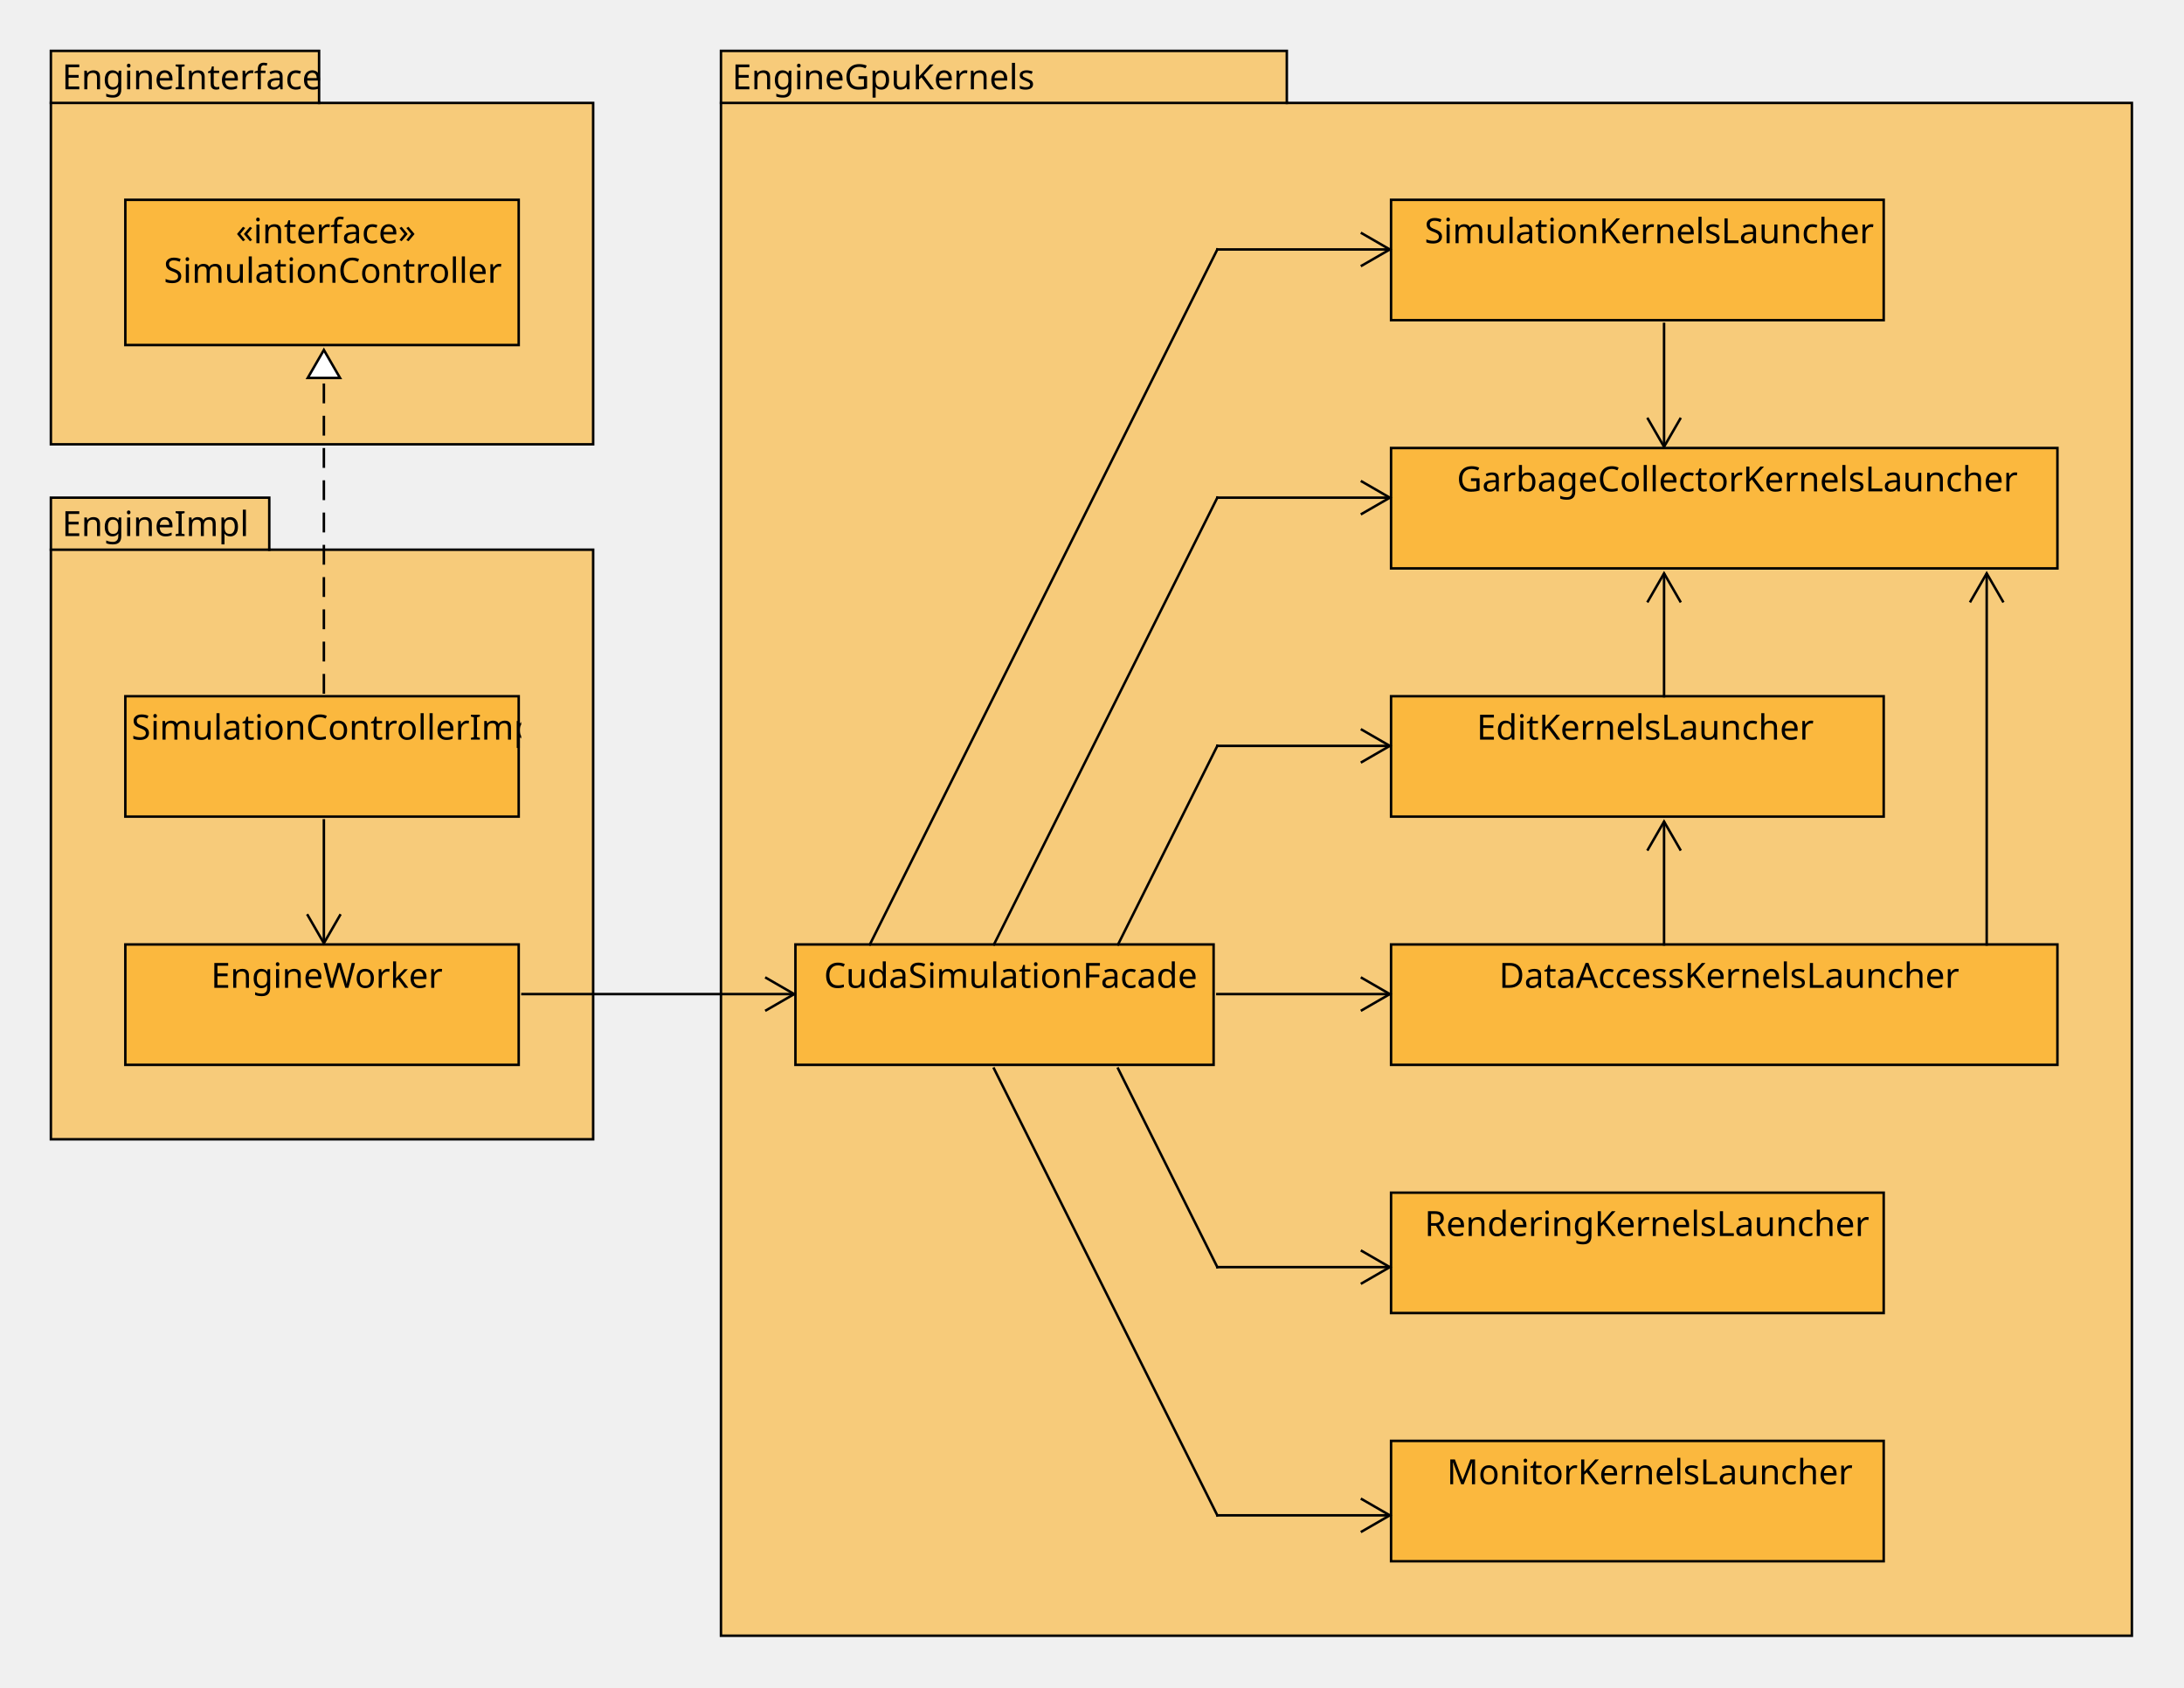
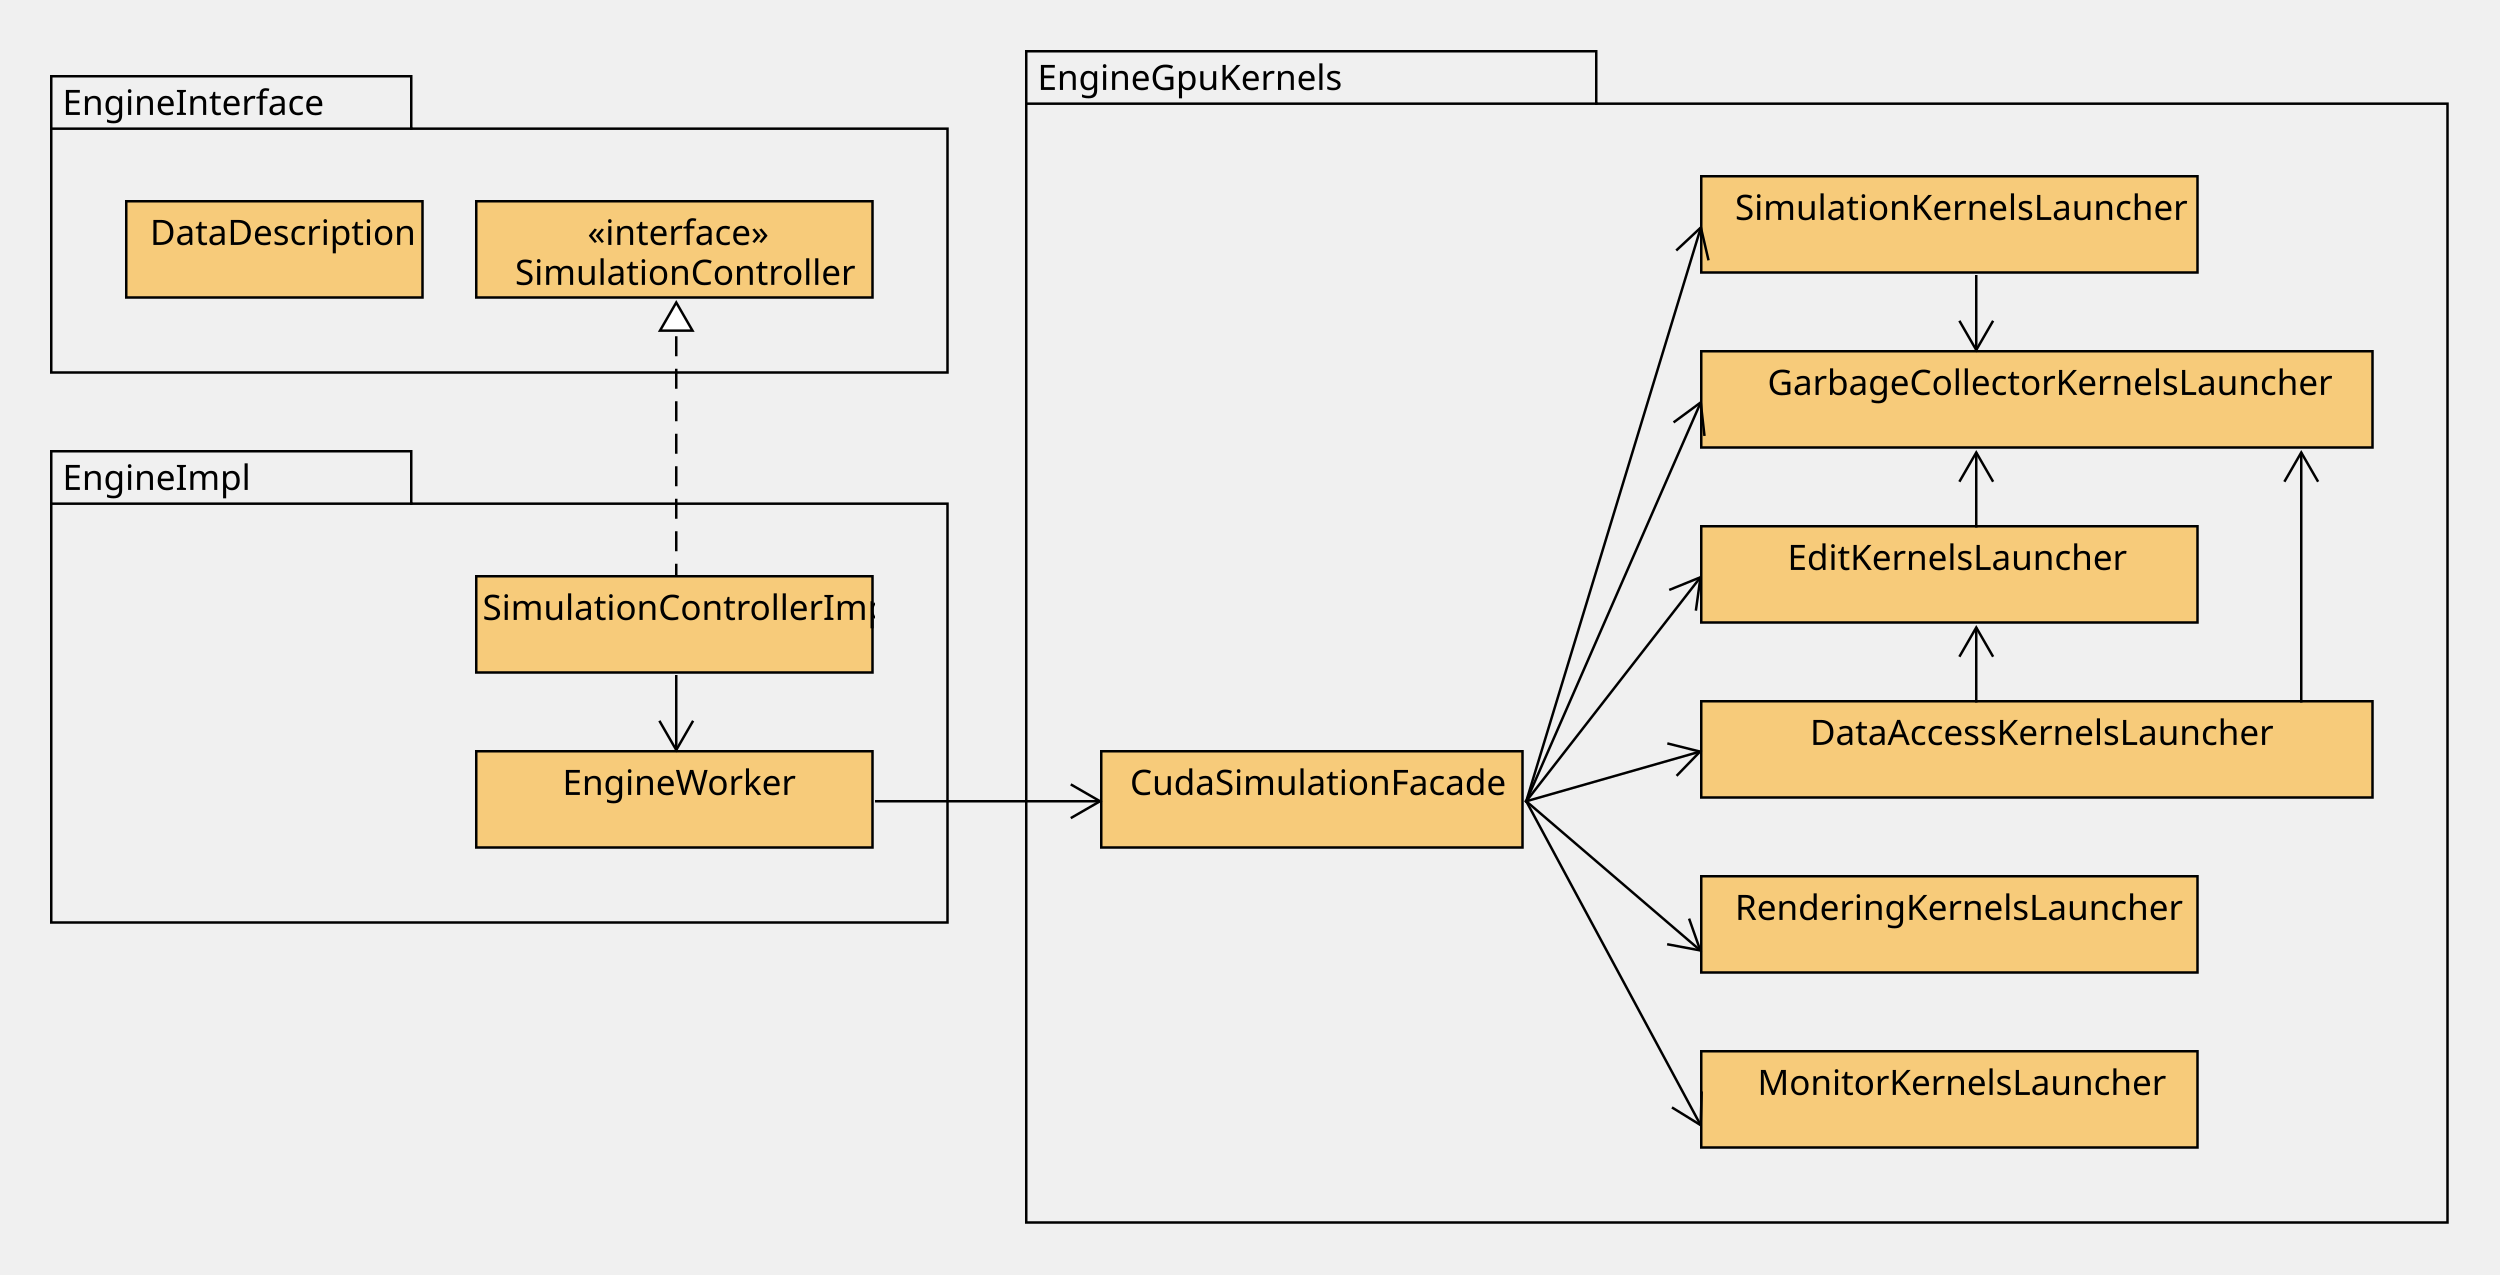
- <svg xmlns="http://www.w3.org/2000/svg" fill-opacity="1" color-rendering="auto" color-interpolation="auto" text-rendering="auto" stroke="black" stroke-linecap="square" width="880" stroke-miterlimit="10" shape-rendering="auto" stroke-opacity="1" fill="black" stroke-dasharray="none" font-weight="normal" stroke-width="1" viewBox="490 90 880 680" height="680" font-family="'Dialog'" font-style="normal" stroke-linejoin="miter" font-size="12px" stroke-dashoffset="0" image-rendering="auto">
+ <svg xmlns="http://www.w3.org/2000/svg" fill-opacity="1" color-rendering="auto" color-interpolation="auto" text-rendering="auto" stroke="black" stroke-linecap="square" width="1000" stroke-miterlimit="10" shape-rendering="auto" stroke-opacity="1" fill="black" stroke-dasharray="none" font-weight="normal" stroke-width="1" viewBox="360 80 1000 510" height="510" font-family="'Dialog'" font-style="normal" stroke-linejoin="miter" font-size="12px" stroke-dashoffset="0" image-rendering="auto">
  <defs id="genericDefs" />
  <g>
    <defs id="defs1">
      <clipPath clipPathUnits="userSpaceOnUse" id="clipPath1">
        <path d="M0 0 L2147483647 0 L2147483647 2147483647 L0 2147483647 L0 0 Z" />
      </clipPath>
      <clipPath clipPathUnits="userSpaceOnUse" id="clipPath2">
-         <path d="M0 0 L0 160 L220 160 L220 0 Z" />
+         <path d="M0 0 L0 120 L360 120 L360 0 Z" />
      </clipPath>
      <clipPath clipPathUnits="userSpaceOnUse" id="clipPath3">
-         <path d="M0 0 L0 260 L220 260 L220 0 Z" />
+         <path d="M0 0 L0 190 L360 190 L360 0 Z" />
      </clipPath>
      <clipPath clipPathUnits="userSpaceOnUse" id="clipPath4">
-         <path d="M0 0 L0 640 L570 640 L570 0 Z" />
+         <path d="M0 0 L0 470 L570 470 L570 0 Z" />
      </clipPath>
      <clipPath clipPathUnits="userSpaceOnUse" id="clipPath5">
-         <path d="M0 0 L0 50 L270 50 L270 0 Z" />
+         <path d="M0 0 L0 40 L270 40 L270 0 Z" />
      </clipPath>
      <clipPath clipPathUnits="userSpaceOnUse" id="clipPath6">
-         <path d="M0 0 L0 50 L200 50 L200 0 Z" />
+         <path d="M0 0 L0 40 L200 40 L200 0 Z" />
      </clipPath>
      <clipPath clipPathUnits="userSpaceOnUse" id="clipPath7">
-         <path d="M0 0 L0 50 L170 50 L170 0 Z" />
+         <path d="M0 0 L0 40 L170 40 L170 0 Z" />
      </clipPath>
      <clipPath clipPathUnits="userSpaceOnUse" id="clipPath8">
-         <path d="M0 0 L0 50 L160 50 L160 0 Z" />
+         <path d="M0 0 L0 40 L160 40 L160 0 Z" />
      </clipPath>
      <clipPath clipPathUnits="userSpaceOnUse" id="clipPath9">
-         <path d="M0 0 L0 60 L160 60 L160 0 Z" />
+         <path d="M0 0 L0 40 L120 40 L120 0 Z" />
      </clipPath>
      <clipPath clipPathUnits="userSpaceOnUse" id="clipPath10">
-         <path d="M0 0 L0 210 L190 210 L190 0 Z" />
+         <path d="M0 0 L0 160 L100 160 L100 0 Z" />
      </clipPath>
      <clipPath clipPathUnits="userSpaceOnUse" id="clipPath11">
-         <path d="M0 0 L0 110 L140 110 L140 0 Z" />
+         <path d="M0 0 L0 90 L100 90 L100 0 Z" />
      </clipPath>
      <clipPath clipPathUnits="userSpaceOnUse" id="clipPath12">
-         <path d="M0 0 L0 30 L100 30 L100 0 Z" />
+         <path d="M0 0 L0 50 L100 50 L100 0 Z" />
      </clipPath>
      <clipPath clipPathUnits="userSpaceOnUse" id="clipPath13">
-         <path d="M0 0 L0 310 L240 310 L240 0 Z" />
+         <path d="M0 0 L0 120 L100 120 L100 0 Z" />
      </clipPath>
      <clipPath clipPathUnits="userSpaceOnUse" id="clipPath14">
-         <path d="M0 0 L0 180 L30 180 L30 0 Z" />
+         <path d="M0 0 L0 190 L100 190 L100 0 Z" />
      </clipPath>
      <clipPath clipPathUnits="userSpaceOnUse" id="clipPath15">
-         <path d="M0 0 L0 80 L30 80 L30 0 Z" />
+         <path d="M0 0 L0 260 L100 260 L100 0 Z" />
      </clipPath>
      <clipPath clipPathUnits="userSpaceOnUse" id="clipPath16">
-         <path d="M0 0 L0 30 L140 30 L140 0 Z" />
+         <path d="M0 0 L0 130 L30 130 L30 0 Z" />
      </clipPath>
      <clipPath clipPathUnits="userSpaceOnUse" id="clipPath17">
-         <path d="M0 0 L0 170 L30 170 L30 0 Z" />
+         <path d="M0 0 L0 60 L30 60 L30 0 Z" />
+       </clipPath>
+       <clipPath clipPathUnits="userSpaceOnUse" id="clipPath18">
+         <path d="M0 0 L0 30 L120 30 L120 0 Z" />
+       </clipPath>
+       <clipPath clipPathUnits="userSpaceOnUse" id="clipPath19">
+         <path d="M0 0 L0 140 L30 140 L30 0 Z" />
      </clipPath>
    </defs>
-     <g fill="rgb(255,165,0)" fill-opacity="0.49" transform="translate(510,110)" stroke-opacity="0.49" stroke="rgb(255,165,0)">
-       <path d="M0.5 0.5 L108.568 0.5 L108.568 21.469 L219 21.469 L219 159 L0.5 159 Z" stroke="none" clip-path="url(#clipPath2)" />
-     </g>
-     <g transform="translate(510,110)">
-       <path fill="none" d="M0.5 0.5 L108.568 0.5 L108.568 21.469 L219 21.469 L219 159 L0.5 159 Z" clip-path="url(#clipPath2)" />
-       <path fill="none" d="M0.5 21.469 L108.568 21.469" clip-path="url(#clipPath2)" />
+     <g fill="rgb(255,255,255)" fill-opacity="0" transform="translate(380,110)" stroke-opacity="0" stroke="rgb(255,255,255)">
+       <path d="M0.5 0.5 L144.5 0.5 L144.5 21.469 L359 21.469 L359 119 L0.5 119 Z" stroke="none" clip-path="url(#clipPath2)" />
+     </g>
+     <g transform="translate(380,110)">
+       <path fill="none" d="M0.5 0.5 L144.5 0.5 L144.5 21.469 L359 21.469 L359 119 L0.5 119 Z" clip-path="url(#clipPath2)" />
+       <path fill="none" d="M0.5 21.469 L144.5 21.469" clip-path="url(#clipPath2)" />
      <text x="5" font-size="14px" y="15.969" clip-path="url(#clipPath2)" font-family="sans-serif" stroke="none" xml:space="preserve">EngineInterface</text>
    </g>
-     <g fill="rgb(255,165,0)" fill-opacity="0.49" transform="translate(510,290)" stroke-opacity="0.49" stroke="rgb(255,165,0)">
-       <path d="M0.5 0.5 L88.5 0.5 L88.5 21.469 L219 21.469 L219 259 L0.5 259 Z" stroke="none" clip-path="url(#clipPath3)" />
-     </g>
-     <g transform="translate(510,290)">
-       <path fill="none" d="M0.5 0.5 L88.5 0.5 L88.5 21.469 L219 21.469 L219 259 L0.5 259 Z" clip-path="url(#clipPath3)" />
-       <path fill="none" d="M0.5 21.469 L88.5 21.469" clip-path="url(#clipPath3)" />
+     <g fill="rgb(255,255,255)" fill-opacity="0" transform="translate(380,260)" stroke-opacity="0" stroke="rgb(255,255,255)">
+       <path d="M0.5 0.5 L144.5 0.5 L144.5 21.469 L359 21.469 L359 189 L0.5 189 Z" stroke="none" clip-path="url(#clipPath3)" />
+     </g>
+     <g transform="translate(380,260)">
+       <path fill="none" d="M0.5 0.5 L144.5 0.5 L144.5 21.469 L359 21.469 L359 189 L0.5 189 Z" clip-path="url(#clipPath3)" />
+       <path fill="none" d="M0.5 21.469 L144.5 21.469" clip-path="url(#clipPath3)" />
      <text x="5" font-size="14px" y="15.969" clip-path="url(#clipPath3)" font-family="sans-serif" stroke="none" xml:space="preserve">EngineImpl</text>
    </g>
-     <g fill="rgb(255,165,0)" fill-opacity="0.49" transform="translate(780,110)" stroke-opacity="0.49" stroke="rgb(255,165,0)">
-       <path d="M0.5 0.5 L228.5 0.5 L228.5 21.469 L569 21.469 L569 639 L0.5 639 Z" stroke="none" clip-path="url(#clipPath4)" />
-     </g>
-     <g transform="translate(780,110)">
-       <path fill="none" d="M0.5 0.5 L228.5 0.5 L228.5 21.469 L569 21.469 L569 639 L0.5 639 Z" clip-path="url(#clipPath4)" />
+     <g fill="rgb(255,255,255)" fill-opacity="0" transform="translate(770,100)" stroke-opacity="0" stroke="rgb(255,255,255)">
+       <path d="M0.5 0.5 L228.5 0.5 L228.5 21.469 L569 21.469 L569 469 L0.5 469 Z" stroke="none" clip-path="url(#clipPath4)" />
+     </g>
+     <g transform="translate(770,100)">
+       <path fill="none" d="M0.5 0.5 L228.5 0.5 L228.5 21.469 L569 21.469 L569 469 L0.5 469 Z" clip-path="url(#clipPath4)" />
      <path fill="none" d="M0.5 21.469 L228.5 21.469" clip-path="url(#clipPath4)" />
      <text x="5" font-size="14px" y="15.969" clip-path="url(#clipPath4)" font-family="sans-serif" stroke="none" xml:space="preserve">EngineGpuKernels</text>
    </g>
-     <g fill="rgb(255,165,0)" fill-opacity="0.49" transform="translate(1050,270)" stroke-opacity="0.49" stroke="rgb(255,165,0)">
-       <rect x="0.5" width="268.5" height="48.5" y="0.5" clip-path="url(#clipPath5)" stroke="none" />
-     </g>
-     <g transform="translate(1050,270)">
-       <rect fill="none" x="0.5" width="268.5" height="48.5" y="0.5" clip-path="url(#clipPath5)" />
+     <g fill="rgb(255,165,0)" fill-opacity="0.49" transform="translate(1040,220)" stroke-opacity="0.49" stroke="rgb(255,165,0)">
+       <rect x="0.5" width="268.5" height="38.5" y="0.5" clip-path="url(#clipPath5)" stroke="none" />
+     </g>
+     <g transform="translate(1040,220)">
+       <rect fill="none" x="0.5" width="268.5" height="38.5" y="0.5" clip-path="url(#clipPath5)" />
      <text x="27" font-size="14px" y="17.969" clip-path="url(#clipPath5)" font-family="sans-serif" stroke="none" xml:space="preserve">GarbageCollectorKernelsLauncher</text>
    </g>
-     <g fill="rgb(255,165,0)" fill-opacity="0.49" transform="translate(1050,670)" stroke-opacity="0.49" stroke="rgb(255,165,0)">
-       <rect x="0.5" width="198.5" height="48.5" y="0.5" clip-path="url(#clipPath6)" stroke="none" />
-     </g>
-     <g transform="translate(1050,670)">
-       <rect fill="none" x="0.5" width="198.5" height="48.5" y="0.5" clip-path="url(#clipPath6)" />
+     <g fill="rgb(255,165,0)" fill-opacity="0.49" transform="translate(1040,500)" stroke-opacity="0.49" stroke="rgb(255,165,0)">
+       <rect x="0.5" width="198.5" height="38.5" y="0.5" clip-path="url(#clipPath6)" stroke="none" />
+     </g>
+     <g transform="translate(1040,500)">
+       <rect fill="none" x="0.5" width="198.5" height="38.5" y="0.5" clip-path="url(#clipPath6)" />
      <text x="23" font-size="14px" y="17.969" clip-path="url(#clipPath6)" font-family="sans-serif" stroke="none" xml:space="preserve">MonitorKernelsLauncher</text>
    </g>
-     <g fill="rgb(255,165,0)" fill-opacity="0.49" transform="translate(1050,470)" stroke-opacity="0.49" stroke="rgb(255,165,0)">
-       <rect x="0.5" width="268.5" height="48.5" y="0.5" clip-path="url(#clipPath5)" stroke="none" />
-     </g>
-     <g transform="translate(1050,470)">
-       <rect fill="none" x="0.5" width="268.5" height="48.5" y="0.5" clip-path="url(#clipPath5)" />
+     <g fill="rgb(255,165,0)" fill-opacity="0.49" transform="translate(1040,360)" stroke-opacity="0.49" stroke="rgb(255,165,0)">
+       <rect x="0.5" width="268.5" height="38.5" y="0.5" clip-path="url(#clipPath5)" stroke="none" />
+     </g>
+     <g transform="translate(1040,360)">
+       <rect fill="none" x="0.5" width="268.5" height="38.5" y="0.5" clip-path="url(#clipPath5)" />
      <text x="44" font-size="14px" y="17.969" clip-path="url(#clipPath5)" font-family="sans-serif" stroke="none" xml:space="preserve">DataAccessKernelsLauncher</text>
    </g>
-     <g fill="rgb(255,165,0)" fill-opacity="0.49" transform="translate(1050,370)" stroke-opacity="0.49" stroke="rgb(255,165,0)">
-       <rect x="0.5" width="198.5" height="48.5" y="0.5" clip-path="url(#clipPath6)" stroke="none" />
-     </g>
-     <g transform="translate(1050,370)">
-       <rect fill="none" x="0.5" width="198.5" height="48.5" y="0.5" clip-path="url(#clipPath6)" />
+     <g fill="rgb(255,165,0)" fill-opacity="0.49" transform="translate(1040,290)" stroke-opacity="0.49" stroke="rgb(255,165,0)">
+       <rect x="0.5" width="198.5" height="38.5" y="0.5" clip-path="url(#clipPath6)" stroke="none" />
+     </g>
+     <g transform="translate(1040,290)">
+       <rect fill="none" x="0.5" width="198.5" height="38.5" y="0.5" clip-path="url(#clipPath6)" />
      <text x="35" font-size="14px" y="17.969" clip-path="url(#clipPath6)" font-family="sans-serif" stroke="none" xml:space="preserve">EditKernelsLauncher</text>
    </g>
-     <g fill="rgb(255,165,0)" fill-opacity="0.49" transform="translate(1050,570)" stroke-opacity="0.49" stroke="rgb(255,165,0)">
-       <rect x="0.5" width="198.5" height="48.5" y="0.5" clip-path="url(#clipPath6)" stroke="none" />
-     </g>
-     <g transform="translate(1050,570)">
-       <rect fill="none" x="0.5" width="198.5" height="48.5" y="0.5" clip-path="url(#clipPath6)" />
+     <g fill="rgb(255,165,0)" fill-opacity="0.49" transform="translate(1040,430)" stroke-opacity="0.49" stroke="rgb(255,165,0)">
+       <rect x="0.5" width="198.5" height="38.5" y="0.5" clip-path="url(#clipPath6)" stroke="none" />
+     </g>
+     <g transform="translate(1040,430)">
+       <rect fill="none" x="0.5" width="198.5" height="38.5" y="0.5" clip-path="url(#clipPath6)" />
      <text x="14" font-size="14px" y="17.969" clip-path="url(#clipPath6)" font-family="sans-serif" stroke="none" xml:space="preserve">RenderingKernelsLauncher</text>
    </g>
-     <g fill="rgb(255,165,0)" fill-opacity="0.49" transform="translate(1050,170)" stroke-opacity="0.49" stroke="rgb(255,165,0)">
-       <rect x="0.5" width="198.5" height="48.5" y="0.5" clip-path="url(#clipPath6)" stroke="none" />
-     </g>
-     <g transform="translate(1050,170)">
-       <rect fill="none" x="0.5" width="198.5" height="48.5" y="0.5" clip-path="url(#clipPath6)" />
+     <g fill="rgb(255,165,0)" fill-opacity="0.49" transform="translate(1040,150)" stroke-opacity="0.49" stroke="rgb(255,165,0)">
+       <rect x="0.5" width="198.5" height="38.5" y="0.5" clip-path="url(#clipPath6)" stroke="none" />
+     </g>
+     <g transform="translate(1040,150)">
+       <rect fill="none" x="0.5" width="198.5" height="38.5" y="0.5" clip-path="url(#clipPath6)" />
      <text x="14" font-size="14px" y="17.969" clip-path="url(#clipPath6)" font-family="sans-serif" stroke="none" xml:space="preserve">SimulationKernelsLauncher</text>
    </g>
-     <g fill="rgb(255,165,0)" fill-opacity="0.49" transform="translate(810,470)" stroke-opacity="0.49" stroke="rgb(255,165,0)">
-       <rect x="0.5" width="168.5" height="48.5" y="0.5" clip-path="url(#clipPath7)" stroke="none" />
-     </g>
-     <g transform="translate(810,470)">
-       <rect fill="none" x="0.5" width="168.5" height="48.5" y="0.5" clip-path="url(#clipPath7)" />
+     <g fill="rgb(255,165,0)" fill-opacity="0.49" transform="translate(800,380)" stroke-opacity="0.49" stroke="rgb(255,165,0)">
+       <rect x="0.5" width="168.5" height="38.5" y="0.5" clip-path="url(#clipPath7)" stroke="none" />
+     </g>
+     <g transform="translate(800,380)">
+       <rect fill="none" x="0.5" width="168.5" height="38.5" y="0.5" clip-path="url(#clipPath7)" />
      <text x="12" font-size="14px" y="17.969" clip-path="url(#clipPath7)" font-family="sans-serif" stroke="none" xml:space="preserve">CudaSimulationFacade</text>
    </g>
-     <g fill="rgb(255,165,0)" fill-opacity="0.49" transform="translate(540,470)" stroke-opacity="0.49" stroke="rgb(255,165,0)">
-       <rect x="0.5" width="158.5" height="48.5" y="0.5" clip-path="url(#clipPath8)" stroke="none" />
-     </g>
-     <g transform="translate(540,470)">
-       <rect fill="none" x="0.5" width="158.5" height="48.5" y="0.5" clip-path="url(#clipPath8)" />
+     <g fill="rgb(255,165,0)" fill-opacity="0.49" transform="translate(550,380)" stroke-opacity="0.49" stroke="rgb(255,165,0)">
+       <rect x="0.5" width="158.5" height="38.5" y="0.5" clip-path="url(#clipPath8)" stroke="none" />
+     </g>
+     <g transform="translate(550,380)">
+       <rect fill="none" x="0.5" width="158.5" height="38.5" y="0.5" clip-path="url(#clipPath8)" />
      <text x="35" font-size="14px" y="17.969" clip-path="url(#clipPath8)" font-family="sans-serif" stroke="none" xml:space="preserve">EngineWorker</text>
    </g>
-     <g fill="rgb(255,165,0)" fill-opacity="0.49" transform="translate(540,370)" stroke-opacity="0.49" stroke="rgb(255,165,0)">
-       <rect x="0.5" width="158.5" height="48.5" y="0.5" clip-path="url(#clipPath8)" stroke="none" />
-     </g>
-     <g transform="translate(540,370)">
-       <rect fill="none" x="0.5" width="158.5" height="48.5" y="0.5" clip-path="url(#clipPath8)" />
+     <g fill="rgb(255,165,0)" fill-opacity="0.49" transform="translate(550,310)" stroke-opacity="0.49" stroke="rgb(255,165,0)">
+       <rect x="0.5" width="158.5" height="38.5" y="0.5" clip-path="url(#clipPath8)" stroke="none" />
+     </g>
+     <g transform="translate(550,310)">
+       <rect fill="none" x="0.5" width="158.5" height="38.5" y="0.5" clip-path="url(#clipPath8)" />
      <text x="3" font-size="14px" y="17.969" clip-path="url(#clipPath8)" font-family="sans-serif" stroke="none" xml:space="preserve">SimulationControllerImpl</text>
    </g>
-     <g fill="rgb(255,165,0)" fill-opacity="0.49" transform="translate(540,170)" stroke-opacity="0.49" stroke="rgb(255,165,0)">
-       <rect x="0.5" width="158.5" height="58.5" y="0.5" clip-path="url(#clipPath9)" stroke="none" />
-     </g>
-     <g transform="translate(540,170)">
-       <rect fill="none" x="0.5" width="158.5" height="58.5" y="0.5" clip-path="url(#clipPath9)" />
-       <text x="45" font-size="14px" y="17.969" clip-path="url(#clipPath9)" font-family="sans-serif" stroke="none" xml:space="preserve">«interface»</text>
-       <text x="16" font-size="14px" y="33.938" clip-path="url(#clipPath9)" font-family="sans-serif" stroke="none" xml:space="preserve">SimulationController</text>
-     </g>
-     <g transform="translate(880,510)">
-       <path fill="none" d="M169.5 190.5 L100.5 190.5" clip-path="url(#clipPath10)" />
-       <path fill="none" d="M100.5 190.5 L10.5 10.5" clip-path="url(#clipPath10)" />
-       <path fill="none" d="M158.742 184 L170 190.5 L158.742 197" clip-path="url(#clipPath10)" />
-     </g>
-     <g transform="translate(930,510)">
-       <path fill="none" d="M119.5 90.5 L50.5 90.5" clip-path="url(#clipPath11)" />
-       <path fill="none" d="M50.5 90.5 L10.5 10.5" clip-path="url(#clipPath11)" />
-       <path fill="none" d="M108.742 84 L120 90.5 L108.742 97" clip-path="url(#clipPath11)" />
-     </g>
-     <g transform="translate(970,480)">
-       <path fill="none" d="M79.5 10.5 L10.5 10.5" clip-path="url(#clipPath12)" />
-       <path fill="none" d="M68.742 4 L80 10.5 L68.742 17" clip-path="url(#clipPath12)" />
-     </g>
-     <g transform="translate(930,380)">
-       <path fill="none" d="M119.5 10.5 L50.5 10.5" clip-path="url(#clipPath11)" />
-       <path fill="none" d="M50.5 10.5 L10.5 90.5" clip-path="url(#clipPath11)" />
-       <path fill="none" d="M108.742 4 L120 10.5 L108.742 17" clip-path="url(#clipPath11)" />
-     </g>
-     <g transform="translate(880,280)">
-       <path fill="none" d="M169.5 10.5 L100.5 10.5" clip-path="url(#clipPath10)" />
-       <path fill="none" d="M100.5 10.5 L10.5 190.5" clip-path="url(#clipPath10)" />
-       <path fill="none" d="M158.742 4 L170 10.5 L158.742 17" clip-path="url(#clipPath10)" />
-     </g>
-     <g transform="translate(830,180)">
-       <path fill="none" d="M219.5 10.5 L150.5 10.5" clip-path="url(#clipPath13)" />
-       <path fill="none" d="M150.5 10.5 L10.5 290.5" clip-path="url(#clipPath13)" />
-       <path fill="none" d="M208.742 4 L220 10.5 L208.742 17" clip-path="url(#clipPath13)" />
-     </g>
-     <g transform="translate(1280,310)">
-       <path fill="none" d="M10.5 11.5 L10.5 160.5" clip-path="url(#clipPath14)" />
-       <path fill="none" d="M4 22.258 L10.5 11 L17 22.258" clip-path="url(#clipPath14)" />
-     </g>
-     <g transform="translate(1150,410)">
-       <path fill="none" d="M10.5 11.5 L10.5 60.5" clip-path="url(#clipPath15)" />
-       <path fill="none" d="M4 22.258 L10.5 11 L17 22.258" clip-path="url(#clipPath15)" />
-     </g>
-     <g transform="translate(1150,310)">
-       <path fill="none" d="M10.5 11.5 L10.5 60.5" clip-path="url(#clipPath15)" />
-       <path fill="none" d="M4 22.258 L10.5 11 L17 22.258" clip-path="url(#clipPath15)" />
-     </g>
-     <g transform="translate(1150,210)">
-       <path fill="none" d="M10.5 59.5 L10.5 10.5" clip-path="url(#clipPath15)" />
-       <path fill="none" d="M17 48.742 L10.5 60 L4 48.742" clip-path="url(#clipPath15)" />
-     </g>
-     <g transform="translate(690,480)">
-       <path fill="none" d="M119.5 10.5 L10.5 10.5" clip-path="url(#clipPath16)" />
-       <path fill="none" d="M108.742 4 L120 10.5 L108.742 17" clip-path="url(#clipPath16)" />
-     </g>
-     <g transform="translate(610,410)">
-       <path fill="none" d="M10.5 59.5 L10.5 10.5" clip-path="url(#clipPath15)" />
-       <path fill="none" d="M17 48.742 L10.5 60 L4 48.742" clip-path="url(#clipPath15)" />
-     </g>
-     <g stroke-dasharray="8,5" stroke-miterlimit="5" transform="translate(610,220)" stroke-linecap="butt">
-       <path fill="none" d="M10.5 11.5 L10.5 150.5" clip-path="url(#clipPath17)" />
-       <path fill="white" d="M4 22.258 L10.5 11 L17 22.258 Z" clip-path="url(#clipPath17)" stroke="none" />
-       <path fill="none" stroke-miterlimit="10" stroke-dasharray="none" d="M4 22.258 L10.5 11 L17 22.258 Z" clip-path="url(#clipPath17)" stroke-linecap="square" />
+     <g fill="rgb(255,165,0)" fill-opacity="0.49" transform="translate(550,160)" stroke-opacity="0.49" stroke="rgb(255,165,0)">
+       <rect x="0.5" width="158.5" height="38.5" y="0.5" clip-path="url(#clipPath8)" stroke="none" />
+     </g>
+     <g transform="translate(550,160)">
+       <rect fill="none" x="0.5" width="158.5" height="38.5" y="0.5" clip-path="url(#clipPath8)" />
+       <text x="45" font-size="14px" y="17.969" clip-path="url(#clipPath8)" font-family="sans-serif" stroke="none" xml:space="preserve">«interface»</text>
+       <text x="16" font-size="14px" y="33.938" clip-path="url(#clipPath8)" font-family="sans-serif" stroke="none" xml:space="preserve">SimulationController</text>
+     </g>
+     <g fill="rgb(255,165,0)" fill-opacity="0.49" transform="translate(410,160)" stroke-opacity="0.49" stroke="rgb(255,165,0)">
+       <rect x="0.5" width="118.5" height="38.5" y="0.5" clip-path="url(#clipPath9)" stroke="none" />
+     </g>
+     <g transform="translate(410,160)">
+       <rect fill="none" x="0.5" width="118.5" height="38.5" y="0.5" clip-path="url(#clipPath9)" />
+       <text x="10" font-size="14px" y="17.969" clip-path="url(#clipPath9)" font-family="sans-serif" stroke="none" xml:space="preserve">DataDescription</text>
+     </g>
+     <g transform="translate(960,390)">
+       <path fill="none" d="M80.026 139.619 L10.5 10.5" clip-path="url(#clipPath10)" />
+       <path fill="none" d="M80.648 127.066 L80.263 140.06 L69.202 133.229" clip-path="url(#clipPath10)" />
+     </g>
+     <g transform="translate(960,390)">
+       <path fill="none" d="M79.741 69.849 L10.5 10.5" clip-path="url(#clipPath11)" />
+       <path fill="none" d="M75.803 57.913 L80.12 70.175 L67.342 67.783" clip-path="url(#clipPath11)" />
+     </g>
+     <g transform="translate(960,370)">
+       <path fill="none" d="M79.538 10.775 L10.5 30.5" clip-path="url(#clipPath12)" />
+       <path fill="none" d="M67.408 7.48 L80.019 10.637 L70.98 19.98" clip-path="url(#clipPath12)" />
+     </g>
+     <g transform="translate(960,300)">
+       <path fill="none" d="M79.886 11.289 L10.5 100.5" clip-path="url(#clipPath13)" />
+       <path fill="none" d="M68.15 15.791 L80.193 10.895 L78.412 23.772" clip-path="url(#clipPath13)" />
+     </g>
+     <g transform="translate(960,230)">
+       <path fill="none" d="M80.099 11.416 L10.5 170.5" clip-path="url(#clipPath14)" />
+       <path fill="none" d="M69.832 18.667 L80.3 10.958 L81.742 23.878" clip-path="url(#clipPath14)" />
+     </g>
+     <g transform="translate(960,160)">
+       <path fill="none" d="M80.209 11.457 L10.5 240.5" clip-path="url(#clipPath15)" />
+       <path fill="none" d="M70.858 19.856 L80.354 10.978 L83.295 23.641" clip-path="url(#clipPath15)" />
+     </g>
+     <g transform="translate(1270,250)">
+       <path fill="none" d="M10.5 11.5 L10.5 110.5" clip-path="url(#clipPath16)" />
+       <path fill="none" d="M4 22.258 L10.5 11 L17 22.258" clip-path="url(#clipPath16)" />
+     </g>
+     <g transform="translate(1140,320)">
+       <path fill="none" d="M10.5 11.5 L10.5 40.5" clip-path="url(#clipPath17)" />
+       <path fill="none" d="M4 22.258 L10.5 11 L17 22.258" clip-path="url(#clipPath17)" />
+     </g>
+     <g transform="translate(1140,250)">
+       <path fill="none" d="M10.5 11.5 L10.5 40.5" clip-path="url(#clipPath17)" />
+       <path fill="none" d="M4 22.258 L10.5 11 L17 22.258" clip-path="url(#clipPath17)" />
+     </g>
+     <g transform="translate(1140,180)">
+       <path fill="none" d="M10.5 39.5 L10.5 10.5" clip-path="url(#clipPath17)" />
+       <path fill="none" d="M17 28.742 L10.5 40 L4 28.742" clip-path="url(#clipPath17)" />
+     </g>
+     <g transform="translate(700,390)">
+       <path fill="none" d="M99.5 10.5 L10.5 10.5" clip-path="url(#clipPath18)" />
+       <path fill="none" d="M88.742 4 L100 10.5 L88.742 17" clip-path="url(#clipPath18)" />
+     </g>
+     <g transform="translate(620,340)">
+       <path fill="none" d="M10.5 39.5 L10.5 10.5" clip-path="url(#clipPath17)" />
+       <path fill="none" d="M17 28.742 L10.5 40 L4 28.742" clip-path="url(#clipPath17)" />
+     </g>
+     <g stroke-dasharray="8,5" stroke-miterlimit="5" transform="translate(620,190)" stroke-linecap="butt">
+       <path fill="none" d="M10.5 11.5 L10.5 120.5" clip-path="url(#clipPath19)" />
+       <path fill="white" d="M4 22.258 L10.5 11 L17 22.258 Z" clip-path="url(#clipPath19)" stroke="none" />
+       <path fill="none" stroke-miterlimit="10" stroke-dasharray="none" d="M4 22.258 L10.5 11 L17 22.258 Z" clip-path="url(#clipPath19)" stroke-linecap="square" />
    </g>
  </g>
</svg>
